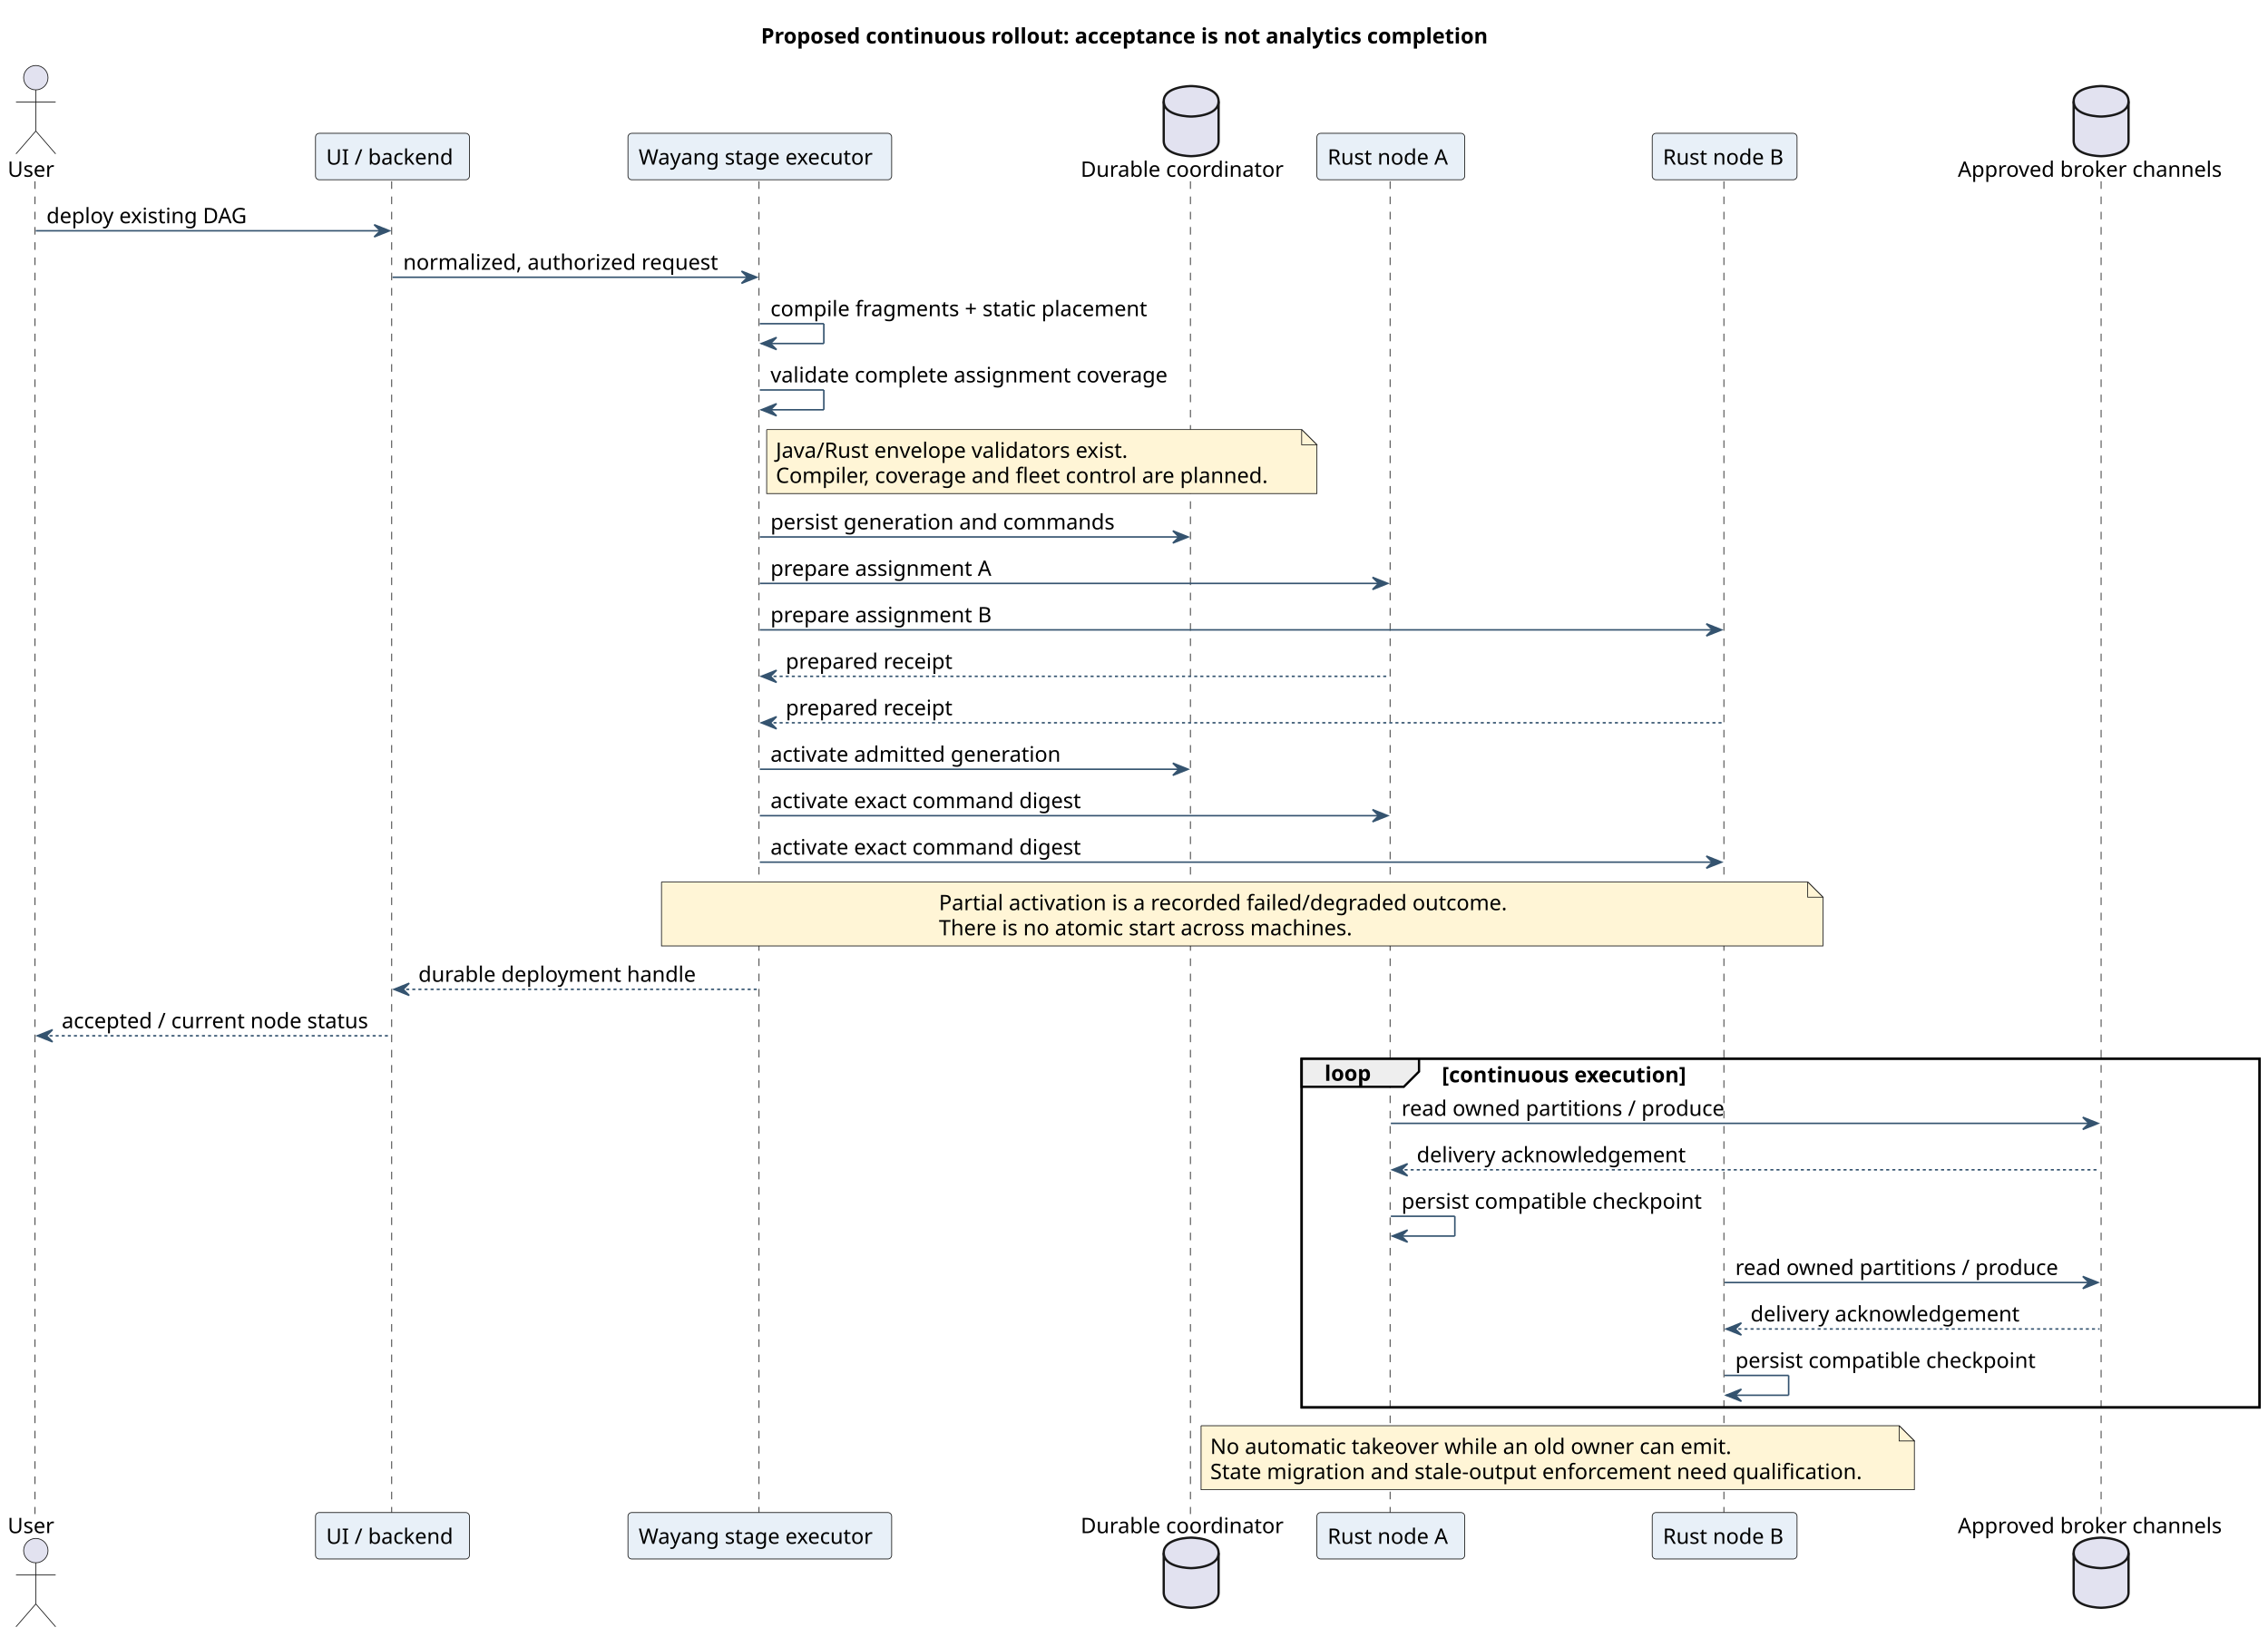
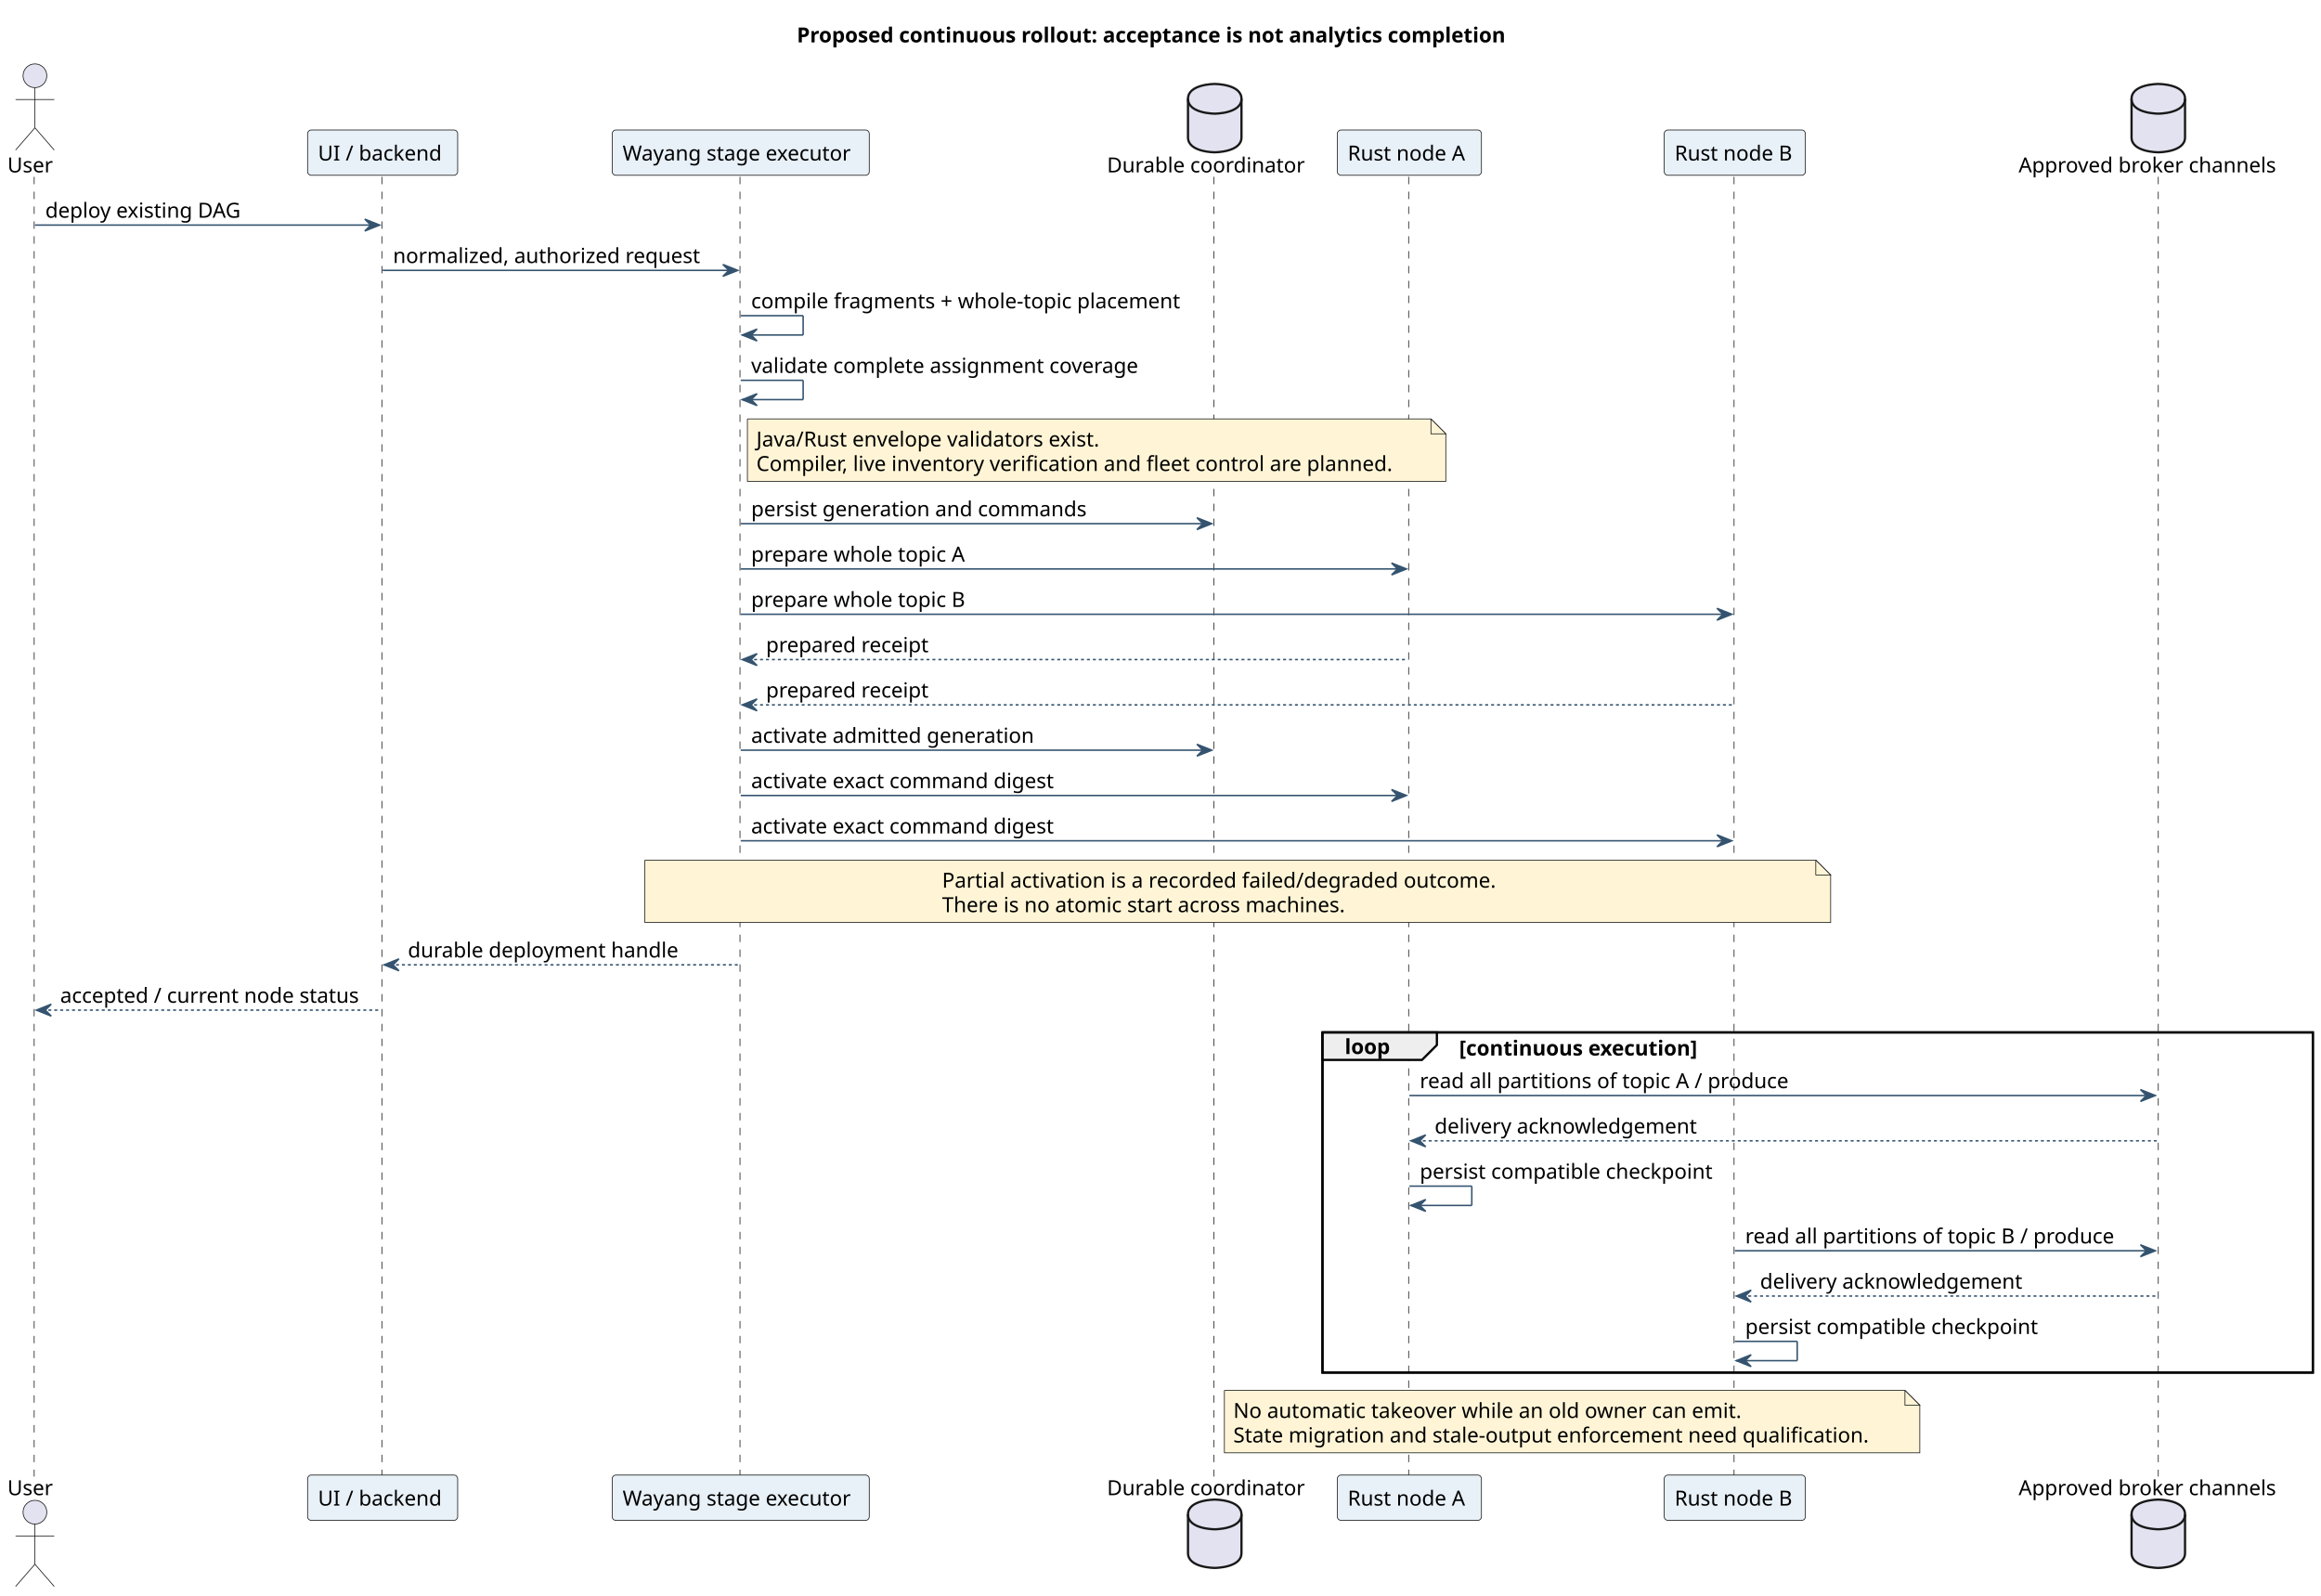
- <svg xmlns="http://www.w3.org/2000/svg" contentStyleType="text/css" height="1074px" preserveAspectRatio="none" style="width:1488px;height:1074px;background:#FFFFFF;" version="1.1" viewBox="0 0 1488 1074" width="1488px" zoomAndPan="magnify">
+ <svg xmlns="http://www.w3.org/2000/svg" contentStyleType="text/css" height="1074px" preserveAspectRatio="none" style="width:1562px;height:1074px;background:#FFFFFF;" version="1.1" viewBox="0 0 1562 1074" width="1562px" zoomAndPan="magnify">
  <defs />
  <g>
-     <text fill="#000000" font-family="sans-serif" font-size="14" font-weight="bold" lengthAdjust="spacing" textLength="493" x="499.25" y="28.535">Proposed continuous rollout: acceptance is not analytics completion</text>
-     <rect fill="none" height="228.906" style="stroke:#000000;stroke-width:1.5;" width="628.5" x="854" y="694.766" />
+     <text fill="#000000" font-family="sans-serif" font-size="14" font-weight="bold" lengthAdjust="spacing" textLength="493" x="536.25" y="28.535">Proposed continuous rollout: acceptance is not analytics completion</text>
+     <rect fill="none" height="228.906" style="stroke:#000000;stroke-width:1.5;" width="666.5" x="890" y="694.766" />
    <line style="stroke:#181818;stroke-width:0.5;stroke-dasharray:5.0,5.0;" x1="23" x2="23" y1="118.977" y2="993.648" />
    <line style="stroke:#181818;stroke-width:0.5;stroke-dasharray:5.0,5.0;" x1="257" x2="257" y1="118.977" y2="993.648" />
    <line style="stroke:#181818;stroke-width:0.5;stroke-dasharray:5.0,5.0;" x1="498" x2="498" y1="118.977" y2="993.648" />
-     <line style="stroke:#181818;stroke-width:0.5;stroke-dasharray:5.0,5.0;" x1="781" x2="781" y1="118.977" y2="993.648" />
-     <line style="stroke:#181818;stroke-width:0.5;stroke-dasharray:5.0,5.0;" x1="912" x2="912" y1="118.977" y2="993.648" />
-     <line style="stroke:#181818;stroke-width:0.5;stroke-dasharray:5.0,5.0;" x1="1131" x2="1131" y1="118.977" y2="993.648" />
-     <line style="stroke:#181818;stroke-width:0.5;stroke-dasharray:5.0,5.0;" x1="1378.5" x2="1378.5" y1="118.977" y2="993.648" />
+     <line style="stroke:#181818;stroke-width:0.5;stroke-dasharray:5.0,5.0;" x1="817" x2="817" y1="118.977" y2="993.648" />
+     <line style="stroke:#181818;stroke-width:0.5;stroke-dasharray:5.0,5.0;" x1="948" x2="948" y1="118.977" y2="993.648" />
+     <line style="stroke:#181818;stroke-width:0.5;stroke-dasharray:5.0,5.0;" x1="1167" x2="1167" y1="118.977" y2="993.648" />
+     <line style="stroke:#181818;stroke-width:0.5;stroke-dasharray:5.0,5.0;" x1="1452.5" x2="1452.5" y1="118.977" y2="993.648" />
    <text fill="#000000" font-family="sans-serif" font-size="14" lengthAdjust="spacing" textLength="31" x="5" y="116.023">User</text>
    <ellipse cx="23.5" cy="50.988" fill="#E2E2F0" rx="8" ry="8" style="stroke:#181818;stroke-width:0.5;" />
    <path d="M23.5,58.988 L23.5,85.988 M10.5,66.988 L36.5,66.988 M23.5,85.988 L10.5,100.988 M23.5,85.988 L36.5,100.988 " fill="none" style="stroke:#181818;stroke-width:0.5;" />
    <text fill="#000000" font-family="sans-serif" font-size="14" lengthAdjust="spacing" textLength="31" x="5" y="1006.184">User</text>
    <ellipse cx="23.5" cy="1017.637" fill="#E2E2F0" rx="8" ry="8" style="stroke:#181818;stroke-width:0.5;" />
    <path d="M23.5,1025.637 L23.5,1052.637 M10.5,1033.637 L36.5,1033.637 M23.5,1052.637 L10.5,1067.637 M23.5,1052.637 L36.5,1067.637 " fill="none" style="stroke:#181818;stroke-width:0.5;" />
    <rect fill="#E8F0F8" height="30.488" rx="2.5" ry="2.5" style="stroke:#181818;stroke-width:0.5;" width="101" x="207" y="87.488" />
    <text fill="#000000" font-family="sans-serif" font-size="14" lengthAdjust="spacing" textLength="87" x="214" y="108.023">UI / backend</text>
    <rect fill="#E8F0F8" height="30.488" rx="2.5" ry="2.5" style="stroke:#181818;stroke-width:0.5;" width="101" x="207" y="992.648" />
    <text fill="#000000" font-family="sans-serif" font-size="14" lengthAdjust="spacing" textLength="87" x="214" y="1013.184">UI / backend</text>
    <rect fill="#E8F0F8" height="30.488" rx="2.5" ry="2.5" style="stroke:#181818;stroke-width:0.5;" width="173" x="412" y="87.488" />
    <text fill="#000000" font-family="sans-serif" font-size="14" lengthAdjust="spacing" textLength="159" x="419" y="108.023">Wayang stage executor</text>
    <rect fill="#E8F0F8" height="30.488" rx="2.5" ry="2.5" style="stroke:#181818;stroke-width:0.5;" width="173" x="412" y="992.648" />
    <text fill="#000000" font-family="sans-serif" font-size="14" lengthAdjust="spacing" textLength="159" x="419" y="1013.184">Wayang stage executor</text>
-     <text fill="#000000" font-family="sans-serif" font-size="14" lengthAdjust="spacing" textLength="139" x="709" y="116.023">Durable coordinator</text>
-     <path d="M763.5,66.488 C763.5,56.488 781.5,56.488 781.5,56.488 C781.5,56.488 799.5,56.488 799.5,66.488 L799.5,92.488 C799.5,102.488 781.5,102.488 781.5,102.488 C781.5,102.488 763.5,102.488 763.5,92.488 L763.5,66.488 " fill="#E2E2F0" style="stroke:#181818;stroke-width:1.5;" />
-     <path d="M763.5,66.488 C763.5,76.488 781.5,76.488 781.5,76.488 C781.5,76.488 799.5,76.488 799.5,66.488 " fill="none" style="stroke:#181818;stroke-width:1.5;" />
-     <text fill="#000000" font-family="sans-serif" font-size="14" lengthAdjust="spacing" textLength="139" x="709" y="1006.184">Durable coordinator</text>
-     <path d="M763.5,1019.137 C763.5,1009.137 781.5,1009.137 781.5,1009.137 C781.5,1009.137 799.5,1009.137 799.5,1019.137 L799.5,1045.137 C799.5,1055.137 781.5,1055.137 781.5,1055.137 C781.5,1055.137 763.5,1055.137 763.5,1045.137 L763.5,1019.137 " fill="#E2E2F0" style="stroke:#181818;stroke-width:1.5;" />
-     <path d="M763.5,1019.137 C763.5,1029.137 781.5,1029.137 781.5,1029.137 C781.5,1029.137 799.5,1029.137 799.5,1019.137 " fill="none" style="stroke:#181818;stroke-width:1.5;" />
-     <rect fill="#E8F0F8" height="30.488" rx="2.5" ry="2.5" style="stroke:#181818;stroke-width:0.5;" width="97" x="864" y="87.488" />
-     <text fill="#000000" font-family="sans-serif" font-size="14" lengthAdjust="spacing" textLength="83" x="871" y="108.023">Rust node A</text>
-     <rect fill="#E8F0F8" height="30.488" rx="2.5" ry="2.5" style="stroke:#181818;stroke-width:0.5;" width="97" x="864" y="992.648" />
-     <text fill="#000000" font-family="sans-serif" font-size="14" lengthAdjust="spacing" textLength="83" x="871" y="1013.184">Rust node A</text>
-     <rect fill="#E8F0F8" height="30.488" rx="2.5" ry="2.5" style="stroke:#181818;stroke-width:0.5;" width="95" x="1084" y="87.488" />
-     <text fill="#000000" font-family="sans-serif" font-size="14" lengthAdjust="spacing" textLength="81" x="1091" y="108.023">Rust node B</text>
-     <rect fill="#E8F0F8" height="30.488" rx="2.5" ry="2.5" style="stroke:#181818;stroke-width:0.5;" width="95" x="1084" y="992.648" />
-     <text fill="#000000" font-family="sans-serif" font-size="14" lengthAdjust="spacing" textLength="81" x="1091" y="1013.184">Rust node B</text>
-     <text fill="#000000" font-family="sans-serif" font-size="14" lengthAdjust="spacing" textLength="182" x="1284.5" y="116.023">Approved broker channels</text>
-     <path d="M1360.5,66.488 C1360.5,56.488 1378.5,56.488 1378.5,56.488 C1378.5,56.488 1396.5,56.488 1396.5,66.488 L1396.5,92.488 C1396.5,102.488 1378.5,102.488 1378.5,102.488 C1378.5,102.488 1360.5,102.488 1360.5,92.488 L1360.5,66.488 " fill="#E2E2F0" style="stroke:#181818;stroke-width:1.5;" />
-     <path d="M1360.5,66.488 C1360.5,76.488 1378.5,76.488 1378.5,76.488 C1378.5,76.488 1396.5,76.488 1396.5,66.488 " fill="none" style="stroke:#181818;stroke-width:1.5;" />
-     <text fill="#000000" font-family="sans-serif" font-size="14" lengthAdjust="spacing" textLength="182" x="1284.5" y="1006.184">Approved broker channels</text>
-     <path d="M1360.5,1019.137 C1360.5,1009.137 1378.5,1009.137 1378.5,1009.137 C1378.5,1009.137 1396.5,1009.137 1396.5,1019.137 L1396.5,1045.137 C1396.5,1055.137 1378.5,1055.137 1378.5,1055.137 C1378.5,1055.137 1360.5,1055.137 1360.5,1045.137 L1360.5,1019.137 " fill="#E2E2F0" style="stroke:#181818;stroke-width:1.5;" />
-     <path d="M1360.5,1019.137 C1360.5,1029.137 1378.5,1029.137 1378.5,1029.137 C1378.5,1029.137 1396.5,1029.137 1396.5,1019.137 " fill="none" style="stroke:#181818;stroke-width:1.5;" />
+     <text fill="#000000" font-family="sans-serif" font-size="14" lengthAdjust="spacing" textLength="139" x="745" y="116.023">Durable coordinator</text>
+     <path d="M799.5,66.488 C799.5,56.488 817.5,56.488 817.5,56.488 C817.5,56.488 835.5,56.488 835.5,66.488 L835.5,92.488 C835.5,102.488 817.5,102.488 817.5,102.488 C817.5,102.488 799.5,102.488 799.5,92.488 L799.5,66.488 " fill="#E2E2F0" style="stroke:#181818;stroke-width:1.5;" />
+     <path d="M799.5,66.488 C799.5,76.488 817.5,76.488 817.5,76.488 C817.5,76.488 835.5,76.488 835.5,66.488 " fill="none" style="stroke:#181818;stroke-width:1.5;" />
+     <text fill="#000000" font-family="sans-serif" font-size="14" lengthAdjust="spacing" textLength="139" x="745" y="1006.184">Durable coordinator</text>
+     <path d="M799.5,1019.137 C799.5,1009.137 817.5,1009.137 817.5,1009.137 C817.5,1009.137 835.5,1009.137 835.5,1019.137 L835.5,1045.137 C835.5,1055.137 817.5,1055.137 817.5,1055.137 C817.5,1055.137 799.5,1055.137 799.5,1045.137 L799.5,1019.137 " fill="#E2E2F0" style="stroke:#181818;stroke-width:1.5;" />
+     <path d="M799.5,1019.137 C799.5,1029.137 817.5,1029.137 817.5,1029.137 C817.5,1029.137 835.5,1029.137 835.5,1019.137 " fill="none" style="stroke:#181818;stroke-width:1.5;" />
+     <rect fill="#E8F0F8" height="30.488" rx="2.5" ry="2.5" style="stroke:#181818;stroke-width:0.5;" width="97" x="900" y="87.488" />
+     <text fill="#000000" font-family="sans-serif" font-size="14" lengthAdjust="spacing" textLength="83" x="907" y="108.023">Rust node A</text>
+     <rect fill="#E8F0F8" height="30.488" rx="2.5" ry="2.5" style="stroke:#181818;stroke-width:0.5;" width="97" x="900" y="992.648" />
+     <text fill="#000000" font-family="sans-serif" font-size="14" lengthAdjust="spacing" textLength="83" x="907" y="1013.184">Rust node A</text>
+     <rect fill="#E8F0F8" height="30.488" rx="2.5" ry="2.5" style="stroke:#181818;stroke-width:0.5;" width="95" x="1120" y="87.488" />
+     <text fill="#000000" font-family="sans-serif" font-size="14" lengthAdjust="spacing" textLength="81" x="1127" y="108.023">Rust node B</text>
+     <rect fill="#E8F0F8" height="30.488" rx="2.5" ry="2.5" style="stroke:#181818;stroke-width:0.5;" width="95" x="1120" y="992.648" />
+     <text fill="#000000" font-family="sans-serif" font-size="14" lengthAdjust="spacing" textLength="81" x="1127" y="1013.184">Rust node B</text>
+     <text fill="#000000" font-family="sans-serif" font-size="14" lengthAdjust="spacing" textLength="182" x="1358.5" y="116.023">Approved broker channels</text>
+     <path d="M1434.5,66.488 C1434.5,56.488 1452.5,56.488 1452.5,56.488 C1452.5,56.488 1470.5,56.488 1470.5,66.488 L1470.5,92.488 C1470.5,102.488 1452.5,102.488 1452.5,102.488 C1452.5,102.488 1434.5,102.488 1434.5,92.488 L1434.5,66.488 " fill="#E2E2F0" style="stroke:#181818;stroke-width:1.5;" />
+     <path d="M1434.5,66.488 C1434.5,76.488 1452.5,76.488 1452.5,76.488 C1452.5,76.488 1470.5,76.488 1470.5,66.488 " fill="none" style="stroke:#181818;stroke-width:1.5;" />
+     <text fill="#000000" font-family="sans-serif" font-size="14" lengthAdjust="spacing" textLength="182" x="1358.5" y="1006.184">Approved broker channels</text>
+     <path d="M1434.5,1019.137 C1434.5,1009.137 1452.5,1009.137 1452.5,1009.137 C1452.5,1009.137 1470.5,1009.137 1470.5,1019.137 L1470.5,1045.137 C1470.5,1055.137 1452.5,1055.137 1452.5,1055.137 C1452.5,1055.137 1434.5,1055.137 1434.5,1045.137 L1434.5,1019.137 " fill="#E2E2F0" style="stroke:#181818;stroke-width:1.5;" />
+     <path d="M1434.5,1019.137 C1434.5,1029.137 1452.5,1029.137 1452.5,1029.137 C1452.5,1029.137 1470.5,1029.137 1470.5,1019.137 " fill="none" style="stroke:#181818;stroke-width:1.5;" />
    <polygon fill="#34536F" points="245.5,147.465,255.5,151.465,245.5,155.465,249.5,151.465" style="stroke:#34536F;stroke-width:1.0;" />
    <line style="stroke:#34536F;stroke-width:1.0;" x1="23.5" x2="251.5" y1="151.465" y2="151.465" />
    <text fill="#000000" font-family="sans-serif" font-size="14" lengthAdjust="spacing" textLength="139" x="30.5" y="146.512">deploy existing DAG</text>
    <polygon fill="#34536F" points="486.5,177.953,496.5,181.953,486.5,185.953,490.5,181.953" style="stroke:#34536F;stroke-width:1.0;" />
    <line style="stroke:#34536F;stroke-width:1.0;" x1="257.5" x2="492.5" y1="181.953" y2="181.953" />
    <text fill="#000000" font-family="sans-serif" font-size="14" lengthAdjust="spacing" textLength="217" x="264.5" y="177">normalized, authorized request</text>
    <line style="stroke:#34536F;stroke-width:1.0;" x1="498.5" x2="540.5" y1="212.441" y2="212.441" />
    <line style="stroke:#34536F;stroke-width:1.0;" x1="540.5" x2="540.5" y1="212.441" y2="225.441" />
    <line style="stroke:#34536F;stroke-width:1.0;" x1="499.5" x2="540.5" y1="225.441" y2="225.441" />
    <polygon fill="#34536F" points="509.5,221.441,499.5,225.441,509.5,229.441,505.5,225.441" style="stroke:#34536F;stroke-width:1.0;" />
-     <text fill="#000000" font-family="sans-serif" font-size="14" lengthAdjust="spacing" textLength="258" x="505.5" y="207.488">compile fragments + static placement</text>
+     <text fill="#000000" font-family="sans-serif" font-size="14" lengthAdjust="spacing" textLength="305" x="505.5" y="207.488">compile fragments + whole-topic placement</text>
    <line style="stroke:#34536F;stroke-width:1.0;" x1="498.5" x2="540.5" y1="255.93" y2="255.93" />
    <line style="stroke:#34536F;stroke-width:1.0;" x1="540.5" x2="540.5" y1="255.93" y2="268.93" />
    <line style="stroke:#34536F;stroke-width:1.0;" x1="499.5" x2="540.5" y1="268.93" y2="268.93" />
    <polygon fill="#34536F" points="509.5,264.93,499.5,268.93,509.5,272.93,505.5,268.93" style="stroke:#34536F;stroke-width:1.0;" />
    <text fill="#000000" font-family="sans-serif" font-size="14" lengthAdjust="spacing" textLength="269" x="505.5" y="250.977">validate complete assignment coverage</text>
-     <path d="M503,281.93 L503,323.93 L864,323.93 L864,291.93 L854,281.93 L503,281.93 " fill="#FFF5D6" style="stroke:#181818;stroke-width:0.5;" />
-     <path d="M854,281.93 L854,291.93 L864,291.93 L854,281.93 " fill="#FFF5D6" style="stroke:#181818;stroke-width:0.5;" />
+     <path d="M503,281.93 L503,323.93 L973,323.93 L973,291.93 L963,281.93 L503,281.93 " fill="#FFF5D6" style="stroke:#181818;stroke-width:0.5;" />
+     <path d="M963,281.93 L963,291.93 L973,291.93 L963,281.93 " fill="#FFF5D6" style="stroke:#181818;stroke-width:0.5;" />
    <text fill="#000000" font-family="sans-serif" font-size="14" lengthAdjust="spacing" textLength="242" x="509" y="300.465">Java/Rust envelope validators exist.</text>
-     <text fill="#000000" font-family="sans-serif" font-size="14" lengthAdjust="spacing" textLength="340" x="509" y="316.953">Compiler, coverage and fleet control are planned.</text>
-     <polygon fill="#34536F" points="769.5,348.394,779.5,352.394,769.5,356.394,773.5,352.394" style="stroke:#34536F;stroke-width:1.0;" />
-     <line style="stroke:#34536F;stroke-width:1.0;" x1="498.5" x2="775.5" y1="352.394" y2="352.394" />
+     <text fill="#000000" font-family="sans-serif" font-size="14" lengthAdjust="spacing" textLength="449" x="509" y="316.953">Compiler, live inventory verification and fleet control are planned.</text>
+     <polygon fill="#34536F" points="805.5,348.394,815.5,352.394,805.5,356.394,809.5,352.394" style="stroke:#34536F;stroke-width:1.0;" />
+     <line style="stroke:#34536F;stroke-width:1.0;" x1="498.5" x2="811.5" y1="352.394" y2="352.394" />
    <text fill="#000000" font-family="sans-serif" font-size="14" lengthAdjust="spacing" textLength="234" x="505.5" y="347.441">persist generation and commands</text>
-     <polygon fill="#34536F" points="900.5,378.883,910.5,382.883,900.5,386.883,904.5,382.883" style="stroke:#34536F;stroke-width:1.0;" />
-     <line style="stroke:#34536F;stroke-width:1.0;" x1="498.5" x2="906.5" y1="382.883" y2="382.883" />
-     <text fill="#000000" font-family="sans-serif" font-size="14" lengthAdjust="spacing" textLength="151" x="505.5" y="377.93">prepare assignment A</text>
-     <polygon fill="#34536F" points="1119.5,409.371,1129.5,413.371,1119.5,417.371,1123.5,413.371" style="stroke:#34536F;stroke-width:1.0;" />
-     <line style="stroke:#34536F;stroke-width:1.0;" x1="498.5" x2="1125.5" y1="413.371" y2="413.371" />
-     <text fill="#000000" font-family="sans-serif" font-size="14" lengthAdjust="spacing" textLength="149" x="505.5" y="408.418">prepare assignment B</text>
+     <polygon fill="#34536F" points="936.5,378.883,946.5,382.883,936.5,386.883,940.5,382.883" style="stroke:#34536F;stroke-width:1.0;" />
+     <line style="stroke:#34536F;stroke-width:1.0;" x1="498.5" x2="942.5" y1="382.883" y2="382.883" />
+     <text fill="#000000" font-family="sans-serif" font-size="14" lengthAdjust="spacing" textLength="151" x="505.5" y="377.93">prepare whole topic A</text>
+     <polygon fill="#34536F" points="1155.5,409.371,1165.5,413.371,1155.5,417.371,1159.5,413.371" style="stroke:#34536F;stroke-width:1.0;" />
+     <line style="stroke:#34536F;stroke-width:1.0;" x1="498.5" x2="1161.5" y1="413.371" y2="413.371" />
+     <text fill="#000000" font-family="sans-serif" font-size="14" lengthAdjust="spacing" textLength="149" x="505.5" y="408.418">prepare whole topic B</text>
    <polygon fill="#34536F" points="509.5,439.859,499.5,443.859,509.5,447.859,505.5,443.859" style="stroke:#34536F;stroke-width:1.0;" />
-     <line style="stroke:#34536F;stroke-width:1.0;stroke-dasharray:2.0,2.0;" x1="503.5" x2="911.5" y1="443.859" y2="443.859" />
+     <line style="stroke:#34536F;stroke-width:1.0;stroke-dasharray:2.0,2.0;" x1="503.5" x2="947.5" y1="443.859" y2="443.859" />
    <text fill="#000000" font-family="sans-serif" font-size="14" lengthAdjust="spacing" textLength="114" x="515.5" y="438.906">prepared receipt</text>
    <polygon fill="#34536F" points="509.5,470.348,499.5,474.348,509.5,478.348,505.5,474.348" style="stroke:#34536F;stroke-width:1.0;" />
-     <line style="stroke:#34536F;stroke-width:1.0;stroke-dasharray:2.0,2.0;" x1="503.5" x2="1130.5" y1="474.348" y2="474.348" />
+     <line style="stroke:#34536F;stroke-width:1.0;stroke-dasharray:2.0,2.0;" x1="503.5" x2="1166.5" y1="474.348" y2="474.348" />
    <text fill="#000000" font-family="sans-serif" font-size="14" lengthAdjust="spacing" textLength="114" x="515.5" y="469.394">prepared receipt</text>
-     <polygon fill="#34536F" points="769.5,500.836,779.5,504.836,769.5,508.836,773.5,504.836" style="stroke:#34536F;stroke-width:1.0;" />
-     <line style="stroke:#34536F;stroke-width:1.0;" x1="498.5" x2="775.5" y1="504.836" y2="504.836" />
+     <polygon fill="#34536F" points="805.5,500.836,815.5,504.836,805.5,508.836,809.5,504.836" style="stroke:#34536F;stroke-width:1.0;" />
+     <line style="stroke:#34536F;stroke-width:1.0;" x1="498.5" x2="811.5" y1="504.836" y2="504.836" />
    <text fill="#000000" font-family="sans-serif" font-size="14" lengthAdjust="spacing" textLength="196" x="505.5" y="499.883">activate admitted generation</text>
-     <polygon fill="#34536F" points="900.5,531.324,910.5,535.324,900.5,539.324,904.5,535.324" style="stroke:#34536F;stroke-width:1.0;" />
-     <line style="stroke:#34536F;stroke-width:1.0;" x1="498.5" x2="906.5" y1="535.324" y2="535.324" />
+     <polygon fill="#34536F" points="936.5,531.324,946.5,535.324,936.5,539.324,940.5,535.324" style="stroke:#34536F;stroke-width:1.0;" />
+     <line style="stroke:#34536F;stroke-width:1.0;" x1="498.5" x2="942.5" y1="535.324" y2="535.324" />
    <text fill="#000000" font-family="sans-serif" font-size="14" lengthAdjust="spacing" textLength="211" x="505.5" y="530.371">activate exact command digest</text>
-     <polygon fill="#34536F" points="1119.5,561.812,1129.5,565.812,1119.5,569.812,1123.5,565.812" style="stroke:#34536F;stroke-width:1.0;" />
-     <line style="stroke:#34536F;stroke-width:1.0;" x1="498.5" x2="1125.5" y1="565.812" y2="565.812" />
+     <polygon fill="#34536F" points="1155.5,561.812,1165.5,565.812,1155.5,569.812,1159.5,565.812" style="stroke:#34536F;stroke-width:1.0;" />
+     <line style="stroke:#34536F;stroke-width:1.0;" x1="498.5" x2="1161.5" y1="565.812" y2="565.812" />
    <text fill="#000000" font-family="sans-serif" font-size="14" lengthAdjust="spacing" textLength="211" x="505.5" y="560.859">activate exact command digest</text>
-     <path d="M434,578.812 L434,620.812 L1196,620.812 L1196,588.812 L1186,578.812 L434,578.812 " fill="#FFF5D6" style="stroke:#181818;stroke-width:0.5;" />
-     <path d="M1186,578.812 L1186,588.812 L1196,588.812 L1186,578.812 " fill="#FFF5D6" style="stroke:#181818;stroke-width:0.5;" />
-     <text fill="#000000" font-family="sans-serif" font-size="14" lengthAdjust="spacing" textLength="389" x="616" y="597.348">Partial activation is a recorded failed/degraded outcome.</text>
-     <text fill="#000000" font-family="sans-serif" font-size="14" lengthAdjust="spacing" textLength="283" x="616" y="613.836">There is no atomic start across machines.</text>
+     <path d="M434,578.812 L434,620.812 L1232,620.812 L1232,588.812 L1222,578.812 L434,578.812 " fill="#FFF5D6" style="stroke:#181818;stroke-width:0.5;" />
+     <path d="M1222,578.812 L1222,588.812 L1232,588.812 L1222,578.812 " fill="#FFF5D6" style="stroke:#181818;stroke-width:0.5;" />
+     <text fill="#000000" font-family="sans-serif" font-size="14" lengthAdjust="spacing" textLength="389" x="634" y="597.348">Partial activation is a recorded failed/degraded outcome.</text>
+     <text fill="#000000" font-family="sans-serif" font-size="14" lengthAdjust="spacing" textLength="283" x="634" y="613.836">There is no atomic start across machines.</text>
    <polygon fill="#34536F" points="268.5,645.277,258.5,649.277,268.5,653.277,264.5,649.277" style="stroke:#34536F;stroke-width:1.0;" />
    <line style="stroke:#34536F;stroke-width:1.0;stroke-dasharray:2.0,2.0;" x1="262.5" x2="497.5" y1="649.277" y2="649.277" />
    <text fill="#000000" font-family="sans-serif" font-size="14" lengthAdjust="spacing" textLength="189" x="274.5" y="644.324">durable deployment handle</text>
    <polygon fill="#34536F" points="34.5,675.766,24.5,679.766,34.5,683.766,30.5,679.766" style="stroke:#34536F;stroke-width:1.0;" />
    <line style="stroke:#34536F;stroke-width:1.0;stroke-dasharray:2.0,2.0;" x1="28.5" x2="256.5" y1="679.766" y2="679.766" />
    <text fill="#000000" font-family="sans-serif" font-size="14" lengthAdjust="spacing" textLength="210" x="40.5" y="674.812">accepted / current node status</text>
-     <path d="M854,694.766 L931,694.766 L931,703.254 L921,713.254 L854,713.254 L854,694.766 " fill="#EEEEEE" style="stroke:#000000;stroke-width:1.5;" />
-     <rect fill="none" height="228.906" style="stroke:#000000;stroke-width:1.5;" width="628.5" x="854" y="694.766" />
-     <text fill="#000000" font-family="sans-serif" font-size="14" font-weight="bold" lengthAdjust="spacing" textLength="32" x="869" y="709.301">loop</text>
-     <text fill="#000000" font-family="sans-serif" font-size="14" font-weight="bold" lengthAdjust="spacing" textLength="164" x="946" y="710.301">[continuous execution]</text>
-     <polygon fill="#34536F" points="1366.5,733.231,1376.5,737.231,1366.5,741.231,1370.5,737.231" style="stroke:#34536F;stroke-width:1.0;" />
-     <line style="stroke:#34536F;stroke-width:1.0;" x1="912.5" x2="1372.5" y1="737.231" y2="737.231" />
-     <text fill="#000000" font-family="sans-serif" font-size="14" lengthAdjust="spacing" textLength="223" x="919.5" y="732.277">read owned partitions / produce</text>
-     <polygon fill="#34536F" points="923.5,763.719,913.5,767.719,923.5,771.719,919.5,767.719" style="stroke:#34536F;stroke-width:1.0;" />
-     <line style="stroke:#34536F;stroke-width:1.0;stroke-dasharray:2.0,2.0;" x1="917.5" x2="1377.5" y1="767.719" y2="767.719" />
-     <text fill="#000000" font-family="sans-serif" font-size="14" lengthAdjust="spacing" textLength="182" x="929.5" y="762.766">delivery acknowledgement</text>
-     <line style="stroke:#34536F;stroke-width:1.0;" x1="912.5" x2="954.5" y1="798.207" y2="798.207" />
-     <line style="stroke:#34536F;stroke-width:1.0;" x1="954.5" x2="954.5" y1="798.207" y2="811.207" />
-     <line style="stroke:#34536F;stroke-width:1.0;" x1="913.5" x2="954.5" y1="811.207" y2="811.207" />
-     <polygon fill="#34536F" points="923.5,807.207,913.5,811.207,923.5,815.207,919.5,811.207" style="stroke:#34536F;stroke-width:1.0;" />
-     <text fill="#000000" font-family="sans-serif" font-size="14" lengthAdjust="spacing" textLength="205" x="919.5" y="793.254">persist compatible checkpoint</text>
-     <polygon fill="#34536F" points="1366.5,837.695,1376.5,841.695,1366.5,845.695,1370.5,841.695" style="stroke:#34536F;stroke-width:1.0;" />
-     <line style="stroke:#34536F;stroke-width:1.0;" x1="1131.5" x2="1372.5" y1="841.695" y2="841.695" />
-     <text fill="#000000" font-family="sans-serif" font-size="14" lengthAdjust="spacing" textLength="223" x="1138.5" y="836.742">read owned partitions / produce</text>
-     <polygon fill="#34536F" points="1142.5,868.184,1132.5,872.184,1142.5,876.184,1138.5,872.184" style="stroke:#34536F;stroke-width:1.0;" />
-     <line style="stroke:#34536F;stroke-width:1.0;stroke-dasharray:2.0,2.0;" x1="1136.5" x2="1377.5" y1="872.184" y2="872.184" />
-     <text fill="#000000" font-family="sans-serif" font-size="14" lengthAdjust="spacing" textLength="182" x="1148.5" y="867.231">delivery acknowledgement</text>
-     <line style="stroke:#34536F;stroke-width:1.0;" x1="1131.5" x2="1173.5" y1="902.672" y2="902.672" />
-     <line style="stroke:#34536F;stroke-width:1.0;" x1="1173.5" x2="1173.5" y1="902.672" y2="915.672" />
-     <line style="stroke:#34536F;stroke-width:1.0;" x1="1132.5" x2="1173.5" y1="915.672" y2="915.672" />
-     <polygon fill="#34536F" points="1142.5,911.672,1132.5,915.672,1142.5,919.672,1138.5,915.672" style="stroke:#34536F;stroke-width:1.0;" />
-     <text fill="#000000" font-family="sans-serif" font-size="14" lengthAdjust="spacing" textLength="205" x="1138.5" y="897.719">persist compatible checkpoint</text>
-     <path d="M788,935.672 L788,977.672 L1256,977.672 L1256,945.672 L1246,935.672 L788,935.672 " fill="#FFF5D6" style="stroke:#181818;stroke-width:0.5;" />
-     <path d="M1246,935.672 L1246,945.672 L1256,945.672 L1246,935.672 " fill="#FFF5D6" style="stroke:#181818;stroke-width:0.5;" />
-     <text fill="#000000" font-family="sans-serif" font-size="14" lengthAdjust="spacing" textLength="354" x="794" y="954.207">No automatic takeover while an old owner can emit.</text>
-     <text fill="#000000" font-family="sans-serif" font-size="14" lengthAdjust="spacing" textLength="447" x="794" y="970.695">State migration and stale-output enforcement need qualification.</text>
+     <path d="M890,694.766 L967,694.766 L967,703.254 L957,713.254 L890,713.254 L890,694.766 " fill="#EEEEEE" style="stroke:#000000;stroke-width:1.5;" />
+     <rect fill="none" height="228.906" style="stroke:#000000;stroke-width:1.5;" width="666.5" x="890" y="694.766" />
+     <text fill="#000000" font-family="sans-serif" font-size="14" font-weight="bold" lengthAdjust="spacing" textLength="32" x="905" y="709.301">loop</text>
+     <text fill="#000000" font-family="sans-serif" font-size="14" font-weight="bold" lengthAdjust="spacing" textLength="164" x="982" y="710.301">[continuous execution]</text>
+     <polygon fill="#34536F" points="1440.5,733.231,1450.5,737.231,1440.5,741.231,1444.5,737.231" style="stroke:#34536F;stroke-width:1.0;" />
+     <line style="stroke:#34536F;stroke-width:1.0;" x1="948.5" x2="1446.5" y1="737.231" y2="737.231" />
+     <text fill="#000000" font-family="sans-serif" font-size="14" lengthAdjust="spacing" textLength="263" x="955.5" y="732.277">read all partitions of topic A / produce</text>
+     <polygon fill="#34536F" points="959.5,763.719,949.5,767.719,959.5,771.719,955.5,767.719" style="stroke:#34536F;stroke-width:1.0;" />
+     <line style="stroke:#34536F;stroke-width:1.0;stroke-dasharray:2.0,2.0;" x1="953.5" x2="1451.5" y1="767.719" y2="767.719" />
+     <text fill="#000000" font-family="sans-serif" font-size="14" lengthAdjust="spacing" textLength="182" x="965.5" y="762.766">delivery acknowledgement</text>
+     <line style="stroke:#34536F;stroke-width:1.0;" x1="948.5" x2="990.5" y1="798.207" y2="798.207" />
+     <line style="stroke:#34536F;stroke-width:1.0;" x1="990.5" x2="990.5" y1="798.207" y2="811.207" />
+     <line style="stroke:#34536F;stroke-width:1.0;" x1="949.5" x2="990.5" y1="811.207" y2="811.207" />
+     <polygon fill="#34536F" points="959.5,807.207,949.5,811.207,959.5,815.207,955.5,811.207" style="stroke:#34536F;stroke-width:1.0;" />
+     <text fill="#000000" font-family="sans-serif" font-size="14" lengthAdjust="spacing" textLength="205" x="955.5" y="793.254">persist compatible checkpoint</text>
+     <polygon fill="#34536F" points="1440.5,837.695,1450.5,841.695,1440.5,845.695,1444.5,841.695" style="stroke:#34536F;stroke-width:1.0;" />
+     <line style="stroke:#34536F;stroke-width:1.0;" x1="1167.5" x2="1446.5" y1="841.695" y2="841.695" />
+     <text fill="#000000" font-family="sans-serif" font-size="14" lengthAdjust="spacing" textLength="261" x="1174.5" y="836.742">read all partitions of topic B / produce</text>
+     <polygon fill="#34536F" points="1178.5,868.184,1168.5,872.184,1178.5,876.184,1174.5,872.184" style="stroke:#34536F;stroke-width:1.0;" />
+     <line style="stroke:#34536F;stroke-width:1.0;stroke-dasharray:2.0,2.0;" x1="1172.5" x2="1451.5" y1="872.184" y2="872.184" />
+     <text fill="#000000" font-family="sans-serif" font-size="14" lengthAdjust="spacing" textLength="182" x="1184.5" y="867.231">delivery acknowledgement</text>
+     <line style="stroke:#34536F;stroke-width:1.0;" x1="1167.5" x2="1209.5" y1="902.672" y2="902.672" />
+     <line style="stroke:#34536F;stroke-width:1.0;" x1="1209.5" x2="1209.5" y1="902.672" y2="915.672" />
+     <line style="stroke:#34536F;stroke-width:1.0;" x1="1168.5" x2="1209.5" y1="915.672" y2="915.672" />
+     <polygon fill="#34536F" points="1178.5,911.672,1168.5,915.672,1178.5,919.672,1174.5,915.672" style="stroke:#34536F;stroke-width:1.0;" />
+     <text fill="#000000" font-family="sans-serif" font-size="14" lengthAdjust="spacing" textLength="205" x="1174.5" y="897.719">persist compatible checkpoint</text>
+     <path d="M824,935.672 L824,977.672 L1292,977.672 L1292,945.672 L1282,935.672 L824,935.672 " fill="#FFF5D6" style="stroke:#181818;stroke-width:0.5;" />
+     <path d="M1282,935.672 L1282,945.672 L1292,945.672 L1282,935.672 " fill="#FFF5D6" style="stroke:#181818;stroke-width:0.5;" />
+     <text fill="#000000" font-family="sans-serif" font-size="14" lengthAdjust="spacing" textLength="354" x="830" y="954.207">No automatic takeover while an old owner can emit.</text>
+     <text fill="#000000" font-family="sans-serif" font-size="14" lengthAdjust="spacing" textLength="447" x="830" y="970.695">State migration and stale-output enforcement need qualification.</text>
  </g>
</svg>
